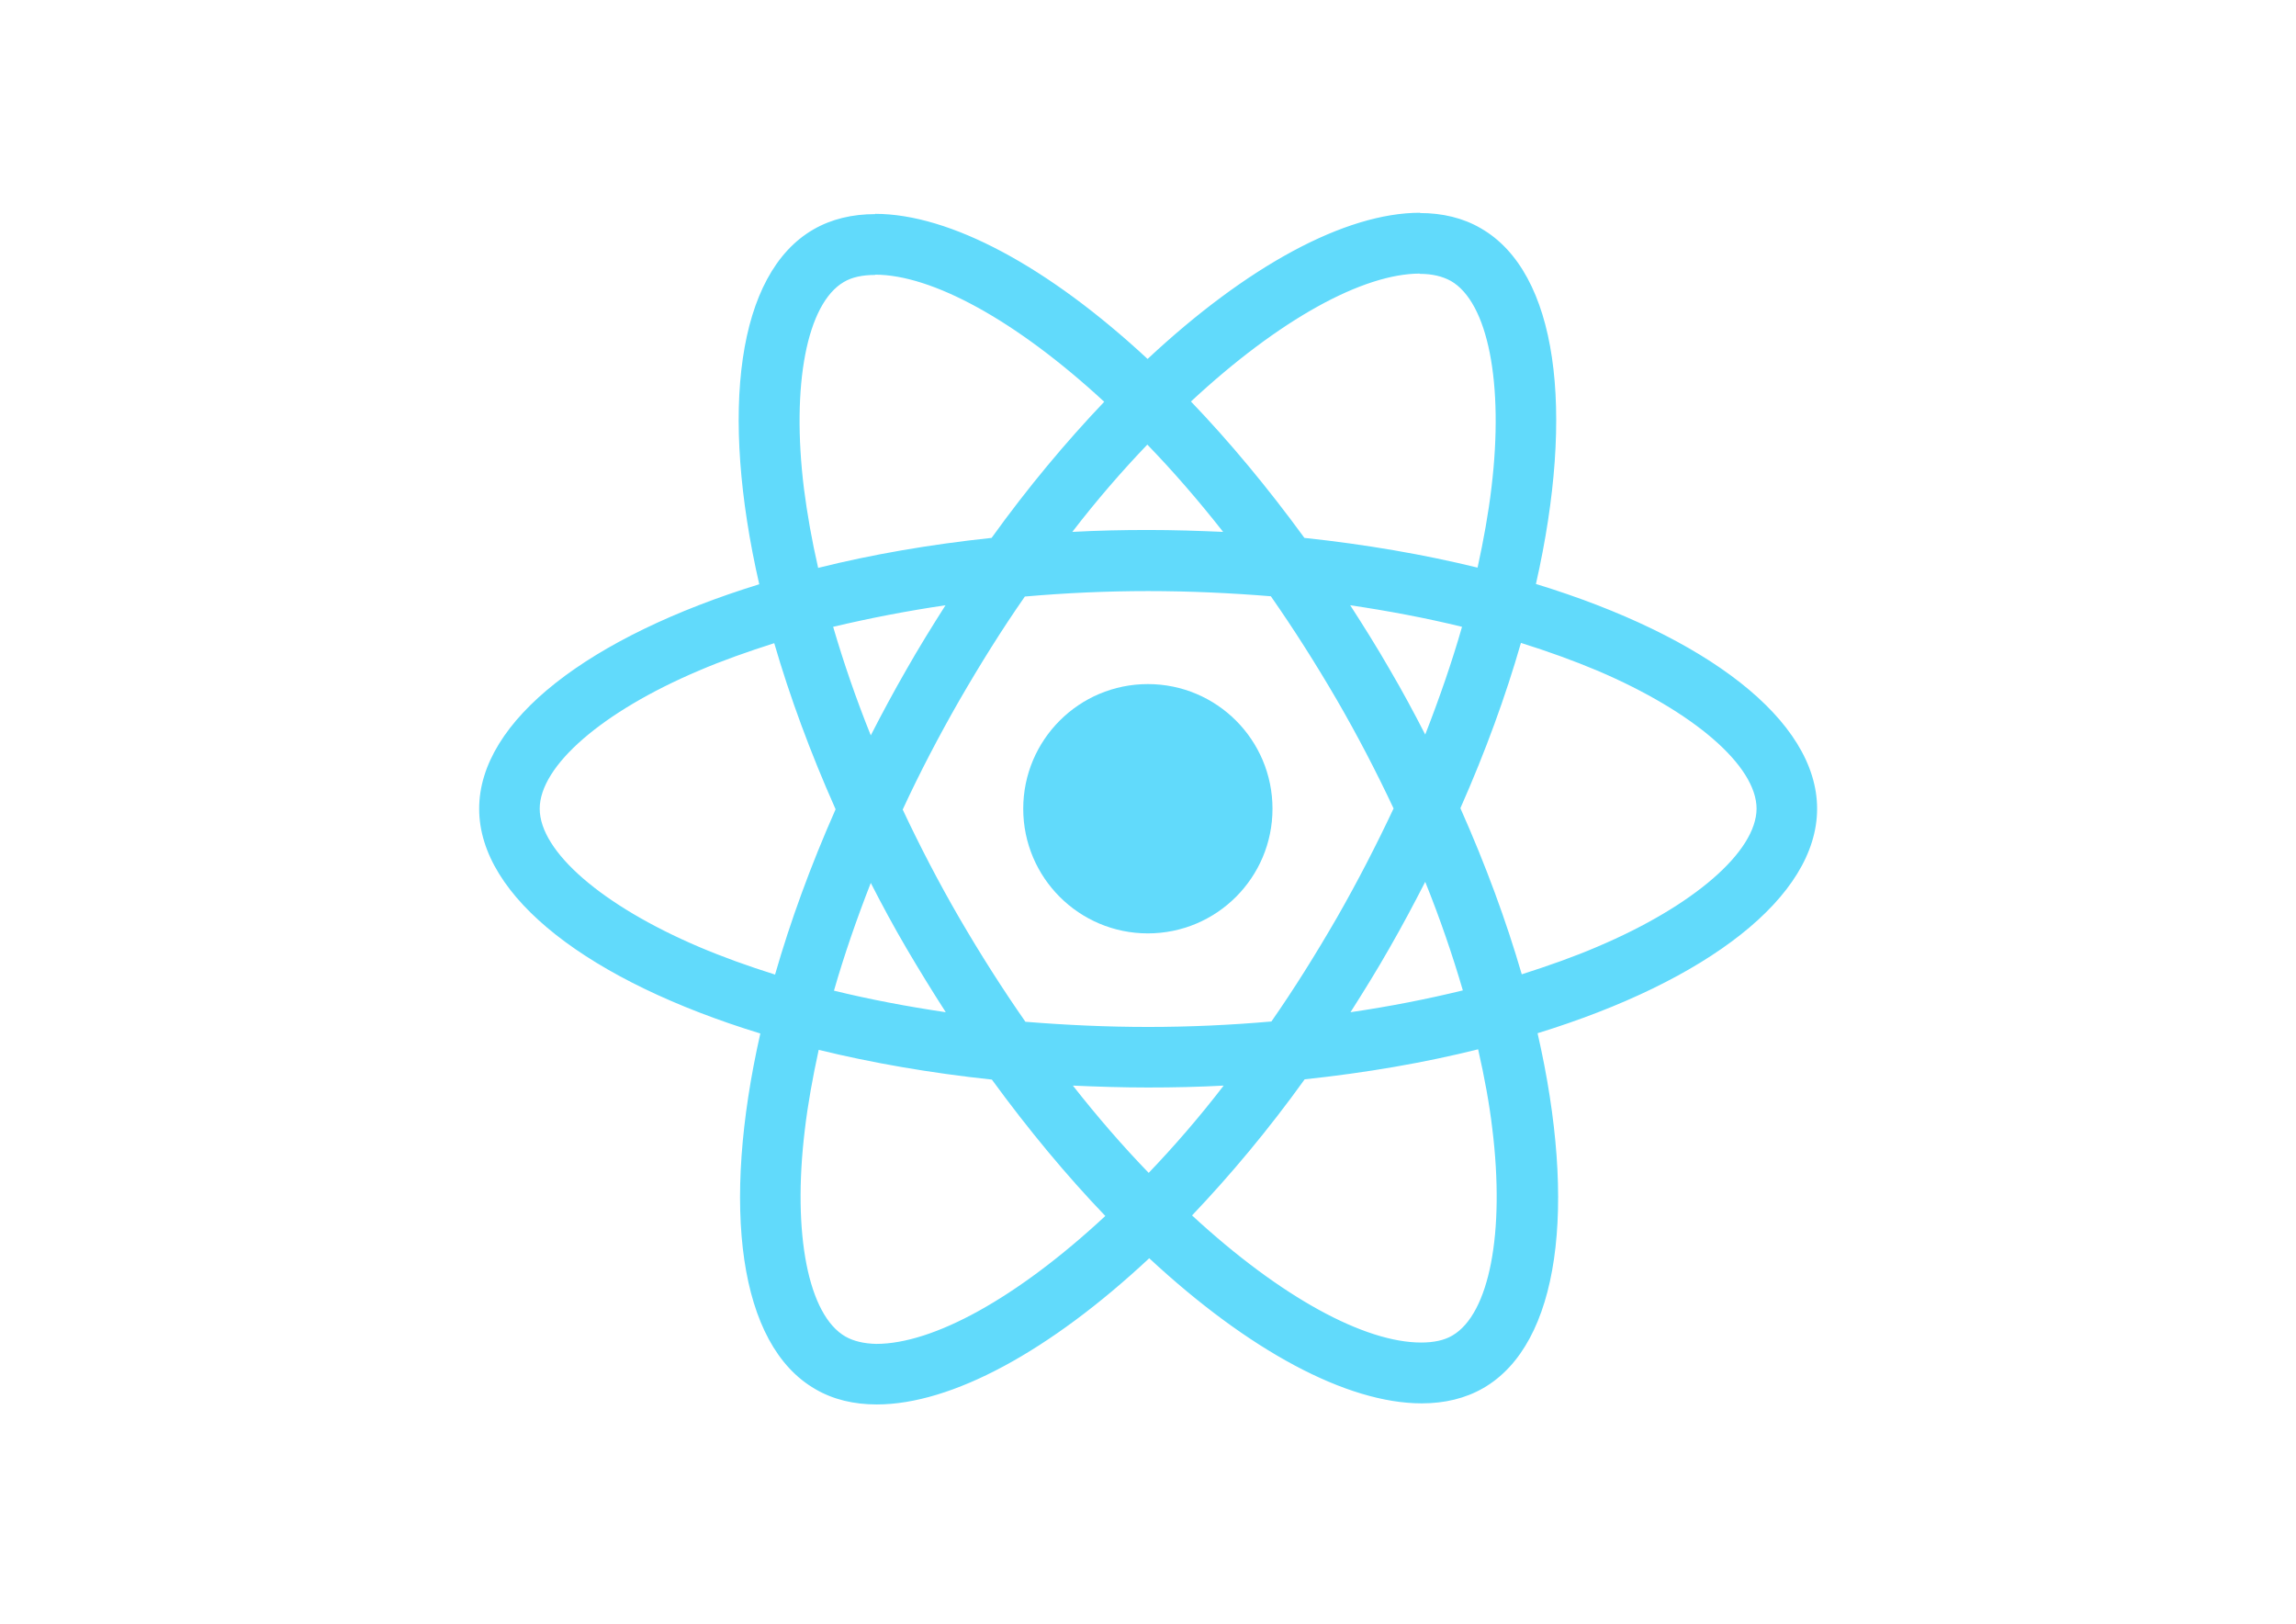
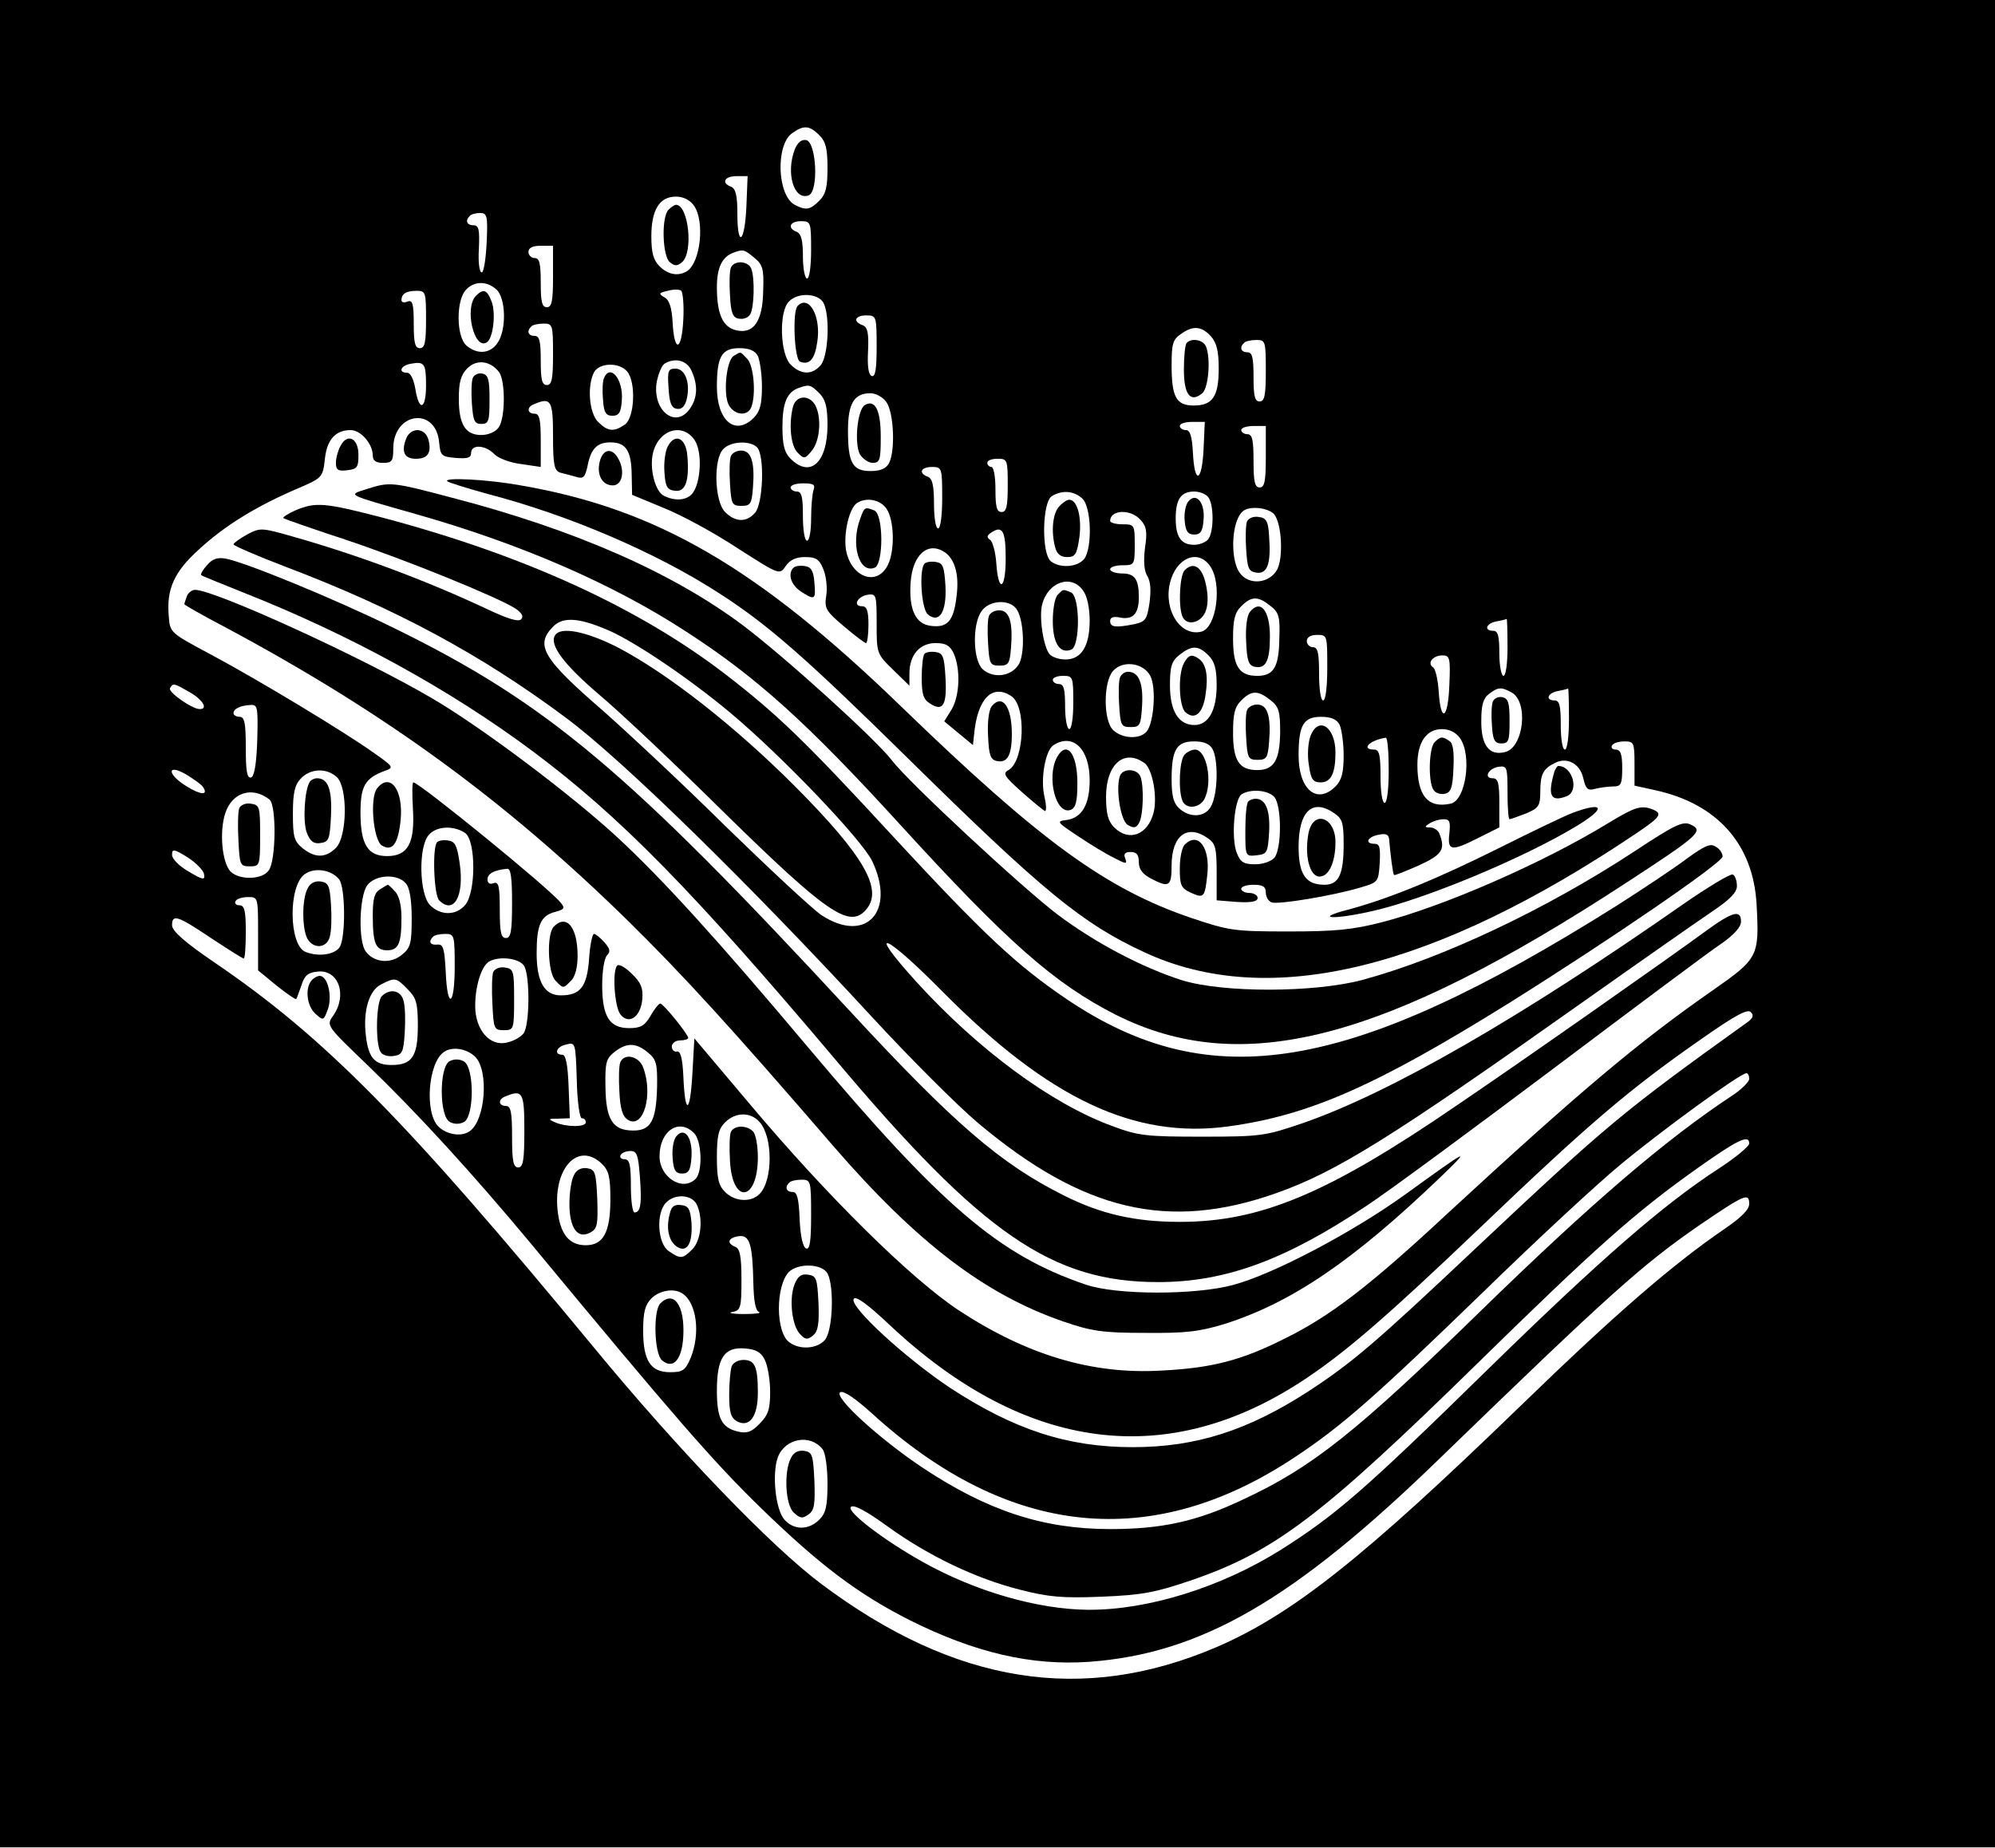
- <svg xmlns="http://www.w3.org/2000/svg" viewBox="0 0 841.9 595.3">
-   <g fill="#61DAFB">
-     <path d="M666.3 296.5c0-32.5-40.7-63.3-103.1-82.4 14.4-63.6 8-114.2-20.2-130.4-6.5-3.8-14.1-5.6-22.4-5.6v22.3c4.6 0 8.3.9 11.4 2.6 13.6 7.8 19.5 37.5 14.9 75.7-1.1 9.4-2.9 19.3-5.1 29.4-19.6-4.8-41-8.5-63.5-10.9-13.5-18.5-27.5-35.3-41.6-50 32.6-30.3 63.2-46.9 84-46.9V78c-27.5 0-63.5 19.6-99.9 53.6-36.4-33.8-72.4-53.2-99.9-53.2v22.3c20.7 0 51.4 16.5 84 46.6-14 14.7-28 31.4-41.3 49.9-22.6 2.4-44 6.1-63.6 11-2.3-10-4-19.7-5.2-29-4.7-38.2 1.1-67.9 14.6-75.8 3-1.8 6.9-2.6 11.5-2.6V78.5c-8.4 0-16 1.8-22.6 5.6-28.1 16.2-34.4 66.7-19.9 130.1-62.2 19.2-102.7 49.9-102.7 82.3 0 32.5 40.7 63.3 103.1 82.4-14.4 63.6-8 114.2 20.2 130.4 6.5 3.8 14.1 5.6 22.5 5.6 27.5 0 63.5-19.6 99.9-53.6 36.4 33.8 72.4 53.2 99.9 53.2 8.4 0 16-1.8 22.6-5.6 28.1-16.2 34.4-66.7 19.9-130.1 62-19.1 102.5-49.9 102.5-82.3zm-130.2-66.7c-3.7 12.9-8.3 26.2-13.5 39.5-4.1-8-8.4-16-13.1-24-4.6-8-9.5-15.8-14.4-23.4 14.2 2.1 27.9 4.7 41 7.9zm-45.8 106.5c-7.8 13.5-15.8 26.3-24.1 38.2-14.9 1.3-30 2-45.2 2-15.1 0-30.2-.7-45-1.9-8.3-11.9-16.4-24.6-24.2-38-7.6-13.1-14.5-26.4-20.8-39.8 6.2-13.4 13.2-26.8 20.7-39.9 7.8-13.5 15.8-26.3 24.1-38.2 14.9-1.3 30-2 45.2-2 15.1 0 30.2.7 45 1.9 8.3 11.9 16.4 24.6 24.2 38 7.6 13.1 14.5 26.4 20.8 39.8-6.3 13.4-13.2 26.8-20.7 39.9zm32.3-13c5.4 13.4 10 26.8 13.8 39.8-13.1 3.2-26.9 5.9-41.2 8 4.9-7.7 9.8-15.6 14.4-23.7 4.6-8 8.9-16.1 13-24.1zM421.2 430c-9.3-9.6-18.6-20.3-27.8-32 9 .4 18.2.7 27.5.7 9.4 0 18.7-.2 27.8-.7-9 11.7-18.3 22.4-27.5 32zm-74.4-58.9c-14.2-2.1-27.9-4.7-41-7.9 3.7-12.9 8.3-26.2 13.5-39.5 4.1 8 8.4 16 13.1 24 4.7 8 9.5 15.8 14.4 23.4zM420.7 163c9.3 9.6 18.6 20.3 27.8 32-9-.4-18.2-.7-27.5-.7-9.4 0-18.7.2-27.8.7 9-11.7 18.3-22.4 27.5-32zm-74 58.9c-4.9 7.7-9.8 15.6-14.4 23.7-4.6 8-8.9 16-13 24-5.4-13.4-10-26.8-13.8-39.8 13.1-3.1 26.9-5.8 41.2-7.9zm-90.5 125.2c-35.4-15.1-58.3-34.9-58.3-50.6 0-15.7 22.9-35.6 58.3-50.6 8.6-3.7 18-7 27.7-10.1 5.7 19.6 13.2 40 22.5 60.9-9.2 20.8-16.6 41.1-22.2 60.6-9.9-3.1-19.3-6.5-28-10.2zM310 490c-13.6-7.8-19.5-37.5-14.9-75.7 1.1-9.4 2.9-19.3 5.1-29.4 19.6 4.8 41 8.5 63.5 10.9 13.5 18.5 27.5 35.3 41.6 50-32.6 30.3-63.2 46.9-84 46.9-4.5-.1-8.3-1-11.3-2.7zm237.2-76.2c4.7 38.2-1.1 67.9-14.6 75.8-3 1.8-6.9 2.6-11.5 2.6-20.7 0-51.4-16.5-84-46.6 14-14.7 28-31.4 41.3-49.9 22.6-2.4 44-6.1 63.6-11 2.3 10.1 4.1 19.8 5.2 29.1zm38.5-66.7c-8.6 3.7-18 7-27.7 10.1-5.7-19.6-13.2-40-22.5-60.9 9.2-20.8 16.6-41.1 22.2-60.6 9.9 3.1 19.3 6.5 28.1 10.2 35.4 15.1 58.3 34.9 58.3 50.6-.1 15.7-23 35.6-58.4 50.6zM320.8 78.4z" />
-     <circle cx="420.9" cy="296.5" r="45.7" />
-     <path d="M520.5 78.1z" />
+ <svg xmlns="http://www.w3.org/2000/svg" version="1.0" width="487pt" height="451pt" viewBox="0 0 487 451" preserveAspectRatio="xMidYMid meet">
+   <g transform="translate(0,451) scale(0.1,-0.1)" fill="#000000" stroke="none">
+     <path d="M0 2255 l0 -2255 2435 0 2435 0 0 2255 0 2255 -2435 0 -2435 0 0 -2255z m2000 1925 c16 -16 20 -33 20 -80 0 -47 -4 -64 -20 -80 -23 -23 -33 -24 -60 -10 -43 23 -47 147 -6 175 28 20 42 19 66 -5z m-178 -175 c-4 -88 -22 -102 -22 -16 0 43 -4 60 -15 65 -25 9 -17 26 13 26 l27 0 -3 -75z m-128 3 c27 -38 16 -139 -17 -160 -21 -13 -46 -9 -67 12 -15 15 -20 33 -20 73 0 65 20 97 60 97 18 0 34 -8 44 -22z m-506 -90 c-2 -40 -7 -73 -12 -73 -6 0 -9 26 -7 58 2 46 0 57 -13 57 -17 0 -21 12 -9 23 3 4 15 7 25 7 17 0 19 -7 16 -72z m792 -18 c0 -40 -4 -70 -10 -70 -5 0 -10 24 -10 54 0 39 -4 55 -15 60 -24 9 -17 26 10 26 24 0 25 -2 25 -70z m-630 -65 c0 -60 -3 -75 -15 -75 -12 0 -15 13 -15 60 0 47 -3 60 -15 60 -8 0 -15 7 -15 15 0 10 10 15 30 15 l30 0 0 -75z m491 46 c21 -17 24 -27 22 -81 -1 -75 -24 -107 -67 -96 -32 8 -46 40 -46 105 0 48 13 74 40 84 24 9 27 8 51 -12z m-629 -78 c23 -21 25 -99 2 -131 -18 -26 -50 -28 -76 -5 -24 22 -25 109 -1 135 20 22 51 23 75 1z m456 -74 c-4 -77 -22 -81 -26 -7 -2 37 -8 56 -20 62 -15 9 -14 11 8 16 14 4 29 4 33 0 4 -4 7 -36 5 -71z m-628 1 c0 -56 -3 -70 -15 -70 -12 0 -15 13 -15 60 0 49 -3 58 -15 54 -8 -4 -15 -2 -15 3 0 16 12 23 37 23 22 0 23 -3 23 -70z m970 41 c17 -32 12 -132 -7 -153 -21 -24 -48 -23 -73 2 -26 26 -29 130 -4 154 22 23 71 20 84 -3z m130 -107 c0 -54 -3 -75 -12 -72 -8 3 -11 24 -9 61 2 44 -1 58 -13 63 -25 9 -19 24 9 24 24 0 25 -2 25 -76z m-790 -19 c0 -60 -3 -75 -15 -75 -12 0 -15 13 -15 60 0 47 -3 60 -15 60 -16 0 -20 12 -8 23 3 4 17 7 30 7 22 0 23 -3 23 -75z m1606 44 c14 -16 19 -36 19 -79 0 -68 -15 -90 -61 -90 -43 0 -54 21 -54 99 0 51 3 62 22 75 30 22 51 20 74 -5z m134 -84 c0 -60 -3 -75 -15 -75 -12 0 -15 13 -15 60 0 47 -3 60 -15 60 -16 0 -20 12 -8 23 3 4 17 7 30 7 22 0 23 -3 23 -75z m-1240 36 c5 -11 10 -45 10 -75 0 -43 -5 -61 -20 -76 -45 -45 -90 -8 -90 76 0 74 12 94 55 94 24 0 38 -6 45 -19z m-810 -72 c0 -59 -17 -65 -26 -9 -4 24 -12 40 -20 40 -23 0 -16 18 9 22 33 6 37 1 37 -53z m178 33 c16 -21 16 -113 -1 -136 -8 -11 -26 -18 -42 -18 -39 0 -55 26 -55 89 0 40 5 58 21 74 22 22 55 19 77 -9z m470 3 c16 -35 15 -66 -4 -93 -35 -50 -92 -4 -81 65 4 20 12 40 19 45 26 16 55 8 66 -17z m-157 -2 c22 -26 18 -112 -5 -129 -27 -19 -42 -18 -66 6 -22 22 -27 88 -10 121 13 24 62 25 81 2z m469 -53 c15 -15 20 -33 20 -78 0 -91 -42 -130 -90 -82 -15 15 -20 33 -20 78 0 58 11 85 40 95 25 9 29 8 50 -13z m164 -22 c18 -26 22 -119 6 -149 -7 -13 -21 -19 -45 -19 -44 0 -55 20 -55 99 0 66 15 91 55 91 13 0 31 -10 39 -22z m-814 -82 c0 -72 3 -85 18 -90 9 -2 27 -7 38 -10 18 -6 22 -1 28 25 8 43 23 59 56 59 38 0 51 -20 52 -78 l1 -50 77 -32 c43 -17 124 -61 180 -98 103 -66 103 -66 118 -44 10 15 25 22 47 22 27 0 35 -5 45 -30 7 -17 10 -46 7 -64 -5 -31 -1 -38 43 -75 27 -23 51 -41 54 -41 3 0 6 20 6 45 0 34 -4 45 -16 45 -23 0 -11 24 14 28 21 3 22 0 22 -70 0 -73 0 -74 40 -113 l40 -39 0 30 c0 45 25 74 64 74 25 0 35 -6 44 -25 17 -38 15 -103 -5 -137 l-18 -29 35 -29 35 -29 3 27 c8 86 44 123 90 93 38 -23 33 -158 -6 -181 -15 -8 -11 -15 33 -54 28 -25 53 -45 56 -46 4 0 3 17 -2 38 -9 42 3 111 23 123 47 30 88 -9 88 -86 0 -59 -19 -92 -57 -97 -25 -3 -23 -5 28 -39 30 -20 69 -44 88 -53 30 -16 33 -16 28 -2 -5 11 -1 16 13 16 15 0 20 -7 20 -25 0 -17 9 -29 30 -40 44 -23 50 -19 50 32 0 73 38 102 88 67 19 -13 22 -24 22 -84 l0 -68 50 -4 c35 -2 50 1 50 10 0 6 -9 12 -20 12 -11 0 -20 5 -20 10 0 6 14 10 30 10 23 0 30 -5 30 -19 0 -10 6 -21 14 -24 15 -6 149 16 216 36 44 13 45 13 48 60 2 37 0 47 -12 47 -26 0 -18 17 9 22 18 4 25 1 26 -11 3 -35 9 -85 12 -87 1 -2 28 9 60 23 57 26 66 39 51 77 -3 9 -14 16 -23 16 -14 0 -14 2 -1 10 8 5 23 10 34 10 15 0 17 -6 14 -35 -5 -43 5 -44 72 -10 l50 25 0 60 c0 48 -3 60 -16 60 -23 0 -11 24 14 28 21 3 22 -1 22 -62 0 -36 2 -66 5 -66 3 0 21 7 40 14 31 13 35 19 35 53 0 43 7 56 35 70 30 16 62 -1 70 -37 6 -26 11 -31 28 -26 12 3 32 6 45 6 19 0 22 5 22 45 0 34 -4 45 -16 45 -8 0 -12 5 -9 10 3 6 17 10 31 10 22 0 24 -3 24 -54 l0 -54 50 -11 c152 -33 240 -132 248 -279 7 -127 4 -132 -106 -209 -184 -128 -326 -248 -649 -546 -190 -177 -287 -251 -397 -305 -105 -53 -178 -72 -301 -78 -169 -10 -329 38 -496 148 -116 77 -319 277 -509 503 l-135 160 -5 -90 c-6 -97 -18 -97 -22 0 -2 42 -7 59 -15 58 -7 -2 -13 4 -13 12 0 8 9 15 20 15 11 0 20 3 20 6 0 9 -61 84 -68 84 -4 0 -15 -14 -24 -30 -14 -24 -24 -30 -52 -30 -48 0 -66 28 -66 105 0 34 5 66 12 73 9 9 7 16 -7 32 -10 11 -21 20 -25 20 -4 0 -10 -28 -12 -61 -5 -68 -21 -89 -69 -89 -40 0 -59 33 -59 103 0 69 10 92 46 101 22 6 24 9 12 23 -29 36 -345 293 -359 293 -3 0 -3 -29 -1 -65 5 -83 -12 -115 -63 -115 -47 0 -65 28 -65 106 0 65 11 84 59 102 23 8 22 10 -25 43 -71 51 -283 179 -399 241 -99 53 -100 53 -103 93 -6 67 13 109 74 164 62 57 136 103 235 146 66 28 67 29 72 74 5 48 26 71 63 71 25 0 54 -34 54 -62 0 -13 8 -18 25 -18 22 0 25 4 25 35 0 89 104 103 112 15 3 -33 6 -35 41 -38 28 -2 37 0 37 12 0 22 35 20 57 -3 10 -10 39 -21 66 -24 l47 -7 0 65 c0 51 -3 65 -15 65 -18 0 -20 16 -2 23 42 18 47 10 47 -77z m1588 -33 c-4 -81 -22 -87 -26 -8 -2 40 -7 55 -17 55 -8 0 -15 5 -15 10 0 6 14 10 30 10 l31 0 -3 -67z m152 -18 c0 -60 -3 -75 -15 -75 -12 0 -15 14 -15 65 0 51 -3 65 -15 65 -8 0 -15 5 -15 10 0 6 14 10 30 10 l30 0 0 -75z m-1394 40 c19 -29 15 -104 -6 -130 -14 -17 -43 -19 -70 -5 -21 11 -35 67 -26 104 14 58 73 75 102 31z m152 -17 c19 -19 15 -138 -5 -160 -21 -24 -48 -23 -73 2 -26 26 -29 130 -4 154 18 19 65 21 82 4z m612 -93 c0 -51 -3 -65 -15 -65 -12 0 -15 13 -15 55 0 30 -4 55 -10 55 -5 0 -10 5 -10 10 0 6 11 10 25 10 24 0 25 -2 25 -65z m-160 -30 c0 -43 -4 -75 -10 -75 -6 0 -10 27 -10 60 0 45 -4 62 -15 66 -24 9 -17 24 10 24 24 0 25 -2 25 -75z m-314 19 c-3 -9 -6 -40 -6 -70 0 -30 -4 -54 -10 -54 -6 0 -10 27 -10 60 0 47 -3 60 -15 60 -8 0 -15 5 -15 10 0 6 14 10 31 10 24 0 30 -3 25 -16z m656 -21 c22 -20 25 -119 5 -147 -16 -21 -60 -24 -82 -6 -23 19 -21 145 3 159 25 15 53 13 74 -6z m306 5 c16 -16 16 -90 0 -106 -7 -7 -21 -12 -33 -12 -32 0 -45 19 -45 65 0 46 13 65 45 65 12 0 26 -5 33 -12z m-784 -30 c19 -27 21 -103 3 -138 -27 -53 -90 -29 -102 38 -6 41 8 101 27 114 24 15 57 8 72 -14z m946 -13 c19 -23 23 -105 8 -135 -19 -35 -70 -40 -92 -8 -19 26 -21 96 -4 133 9 19 19 25 43 25 18 0 38 -7 45 -15z m-326 -14 c15 -16 17 -30 11 -69 -4 -33 -2 -56 6 -69 8 -13 9 -36 5 -65 -6 -41 -10 -46 -38 -52 -46 -9 -58 -7 -58 8 0 9 8 12 26 8 30 -5 44 10 44 50 0 44 -10 58 -41 58 -16 0 -29 5 -29 10 0 6 14 10 30 10 29 0 30 1 30 50 0 49 -1 50 -30 50 -16 0 -30 4 -30 8 0 28 50 30 74 3z m-329 -94 c0 -78 -18 -86 -23 -11 -2 27 -9 52 -15 56 -9 6 -8 11 3 18 27 18 35 4 35 -63z m-149 15 c25 -17 36 -55 29 -108 -7 -60 -22 -77 -62 -72 -38 4 -55 40 -50 107 5 67 42 100 83 73z m648 -34 c30 -43 16 -150 -21 -160 -51 -13 -93 52 -77 119 15 61 68 84 98 41z m-310 -60 c10 -13 16 -43 16 -73 0 -62 -20 -95 -59 -95 -16 0 -33 6 -39 13 -15 18 -26 91 -18 121 14 56 72 75 100 34z m457 -37 c21 -16 24 -27 22 -80 -1 -70 -14 -91 -54 -91 -44 0 -59 23 -59 91 0 46 4 63 20 79 25 25 41 25 71 1z m-621 -6 c19 -23 23 -105 8 -135 -17 -31 -62 -38 -89 -14 -24 22 -26 109 -3 142 18 26 65 30 84 7z m1200 -95 c0 -40 -4 -70 -10 -70 -5 0 -10 25 -10 55 0 42 -3 55 -15 55 -23 0 -18 18 8 23 12 2 23 5 25 6 1 0 2 -30 2 -69z m-440 -50 c0 -47 -4 -80 -10 -80 -6 0 -10 28 -10 65 0 51 -3 65 -15 65 -8 0 -15 7 -15 15 0 9 9 15 25 15 25 0 25 -1 25 -80z m-290 30 c15 -15 20 -33 20 -73 0 -61 -20 -97 -54 -97 -39 0 -60 34 -60 97 0 46 4 59 23 74 30 24 46 24 71 -1z m588 -72 c-3 -84 -21 -95 -26 -16 -2 29 -8 56 -14 59 -15 10 0 29 23 29 18 0 20 -6 17 -72z m-730 22 c15 -29 9 -114 -9 -136 -16 -19 -58 -18 -81 3 -25 22 -25 118 -1 145 24 27 74 20 91 -12z m-188 -65 c0 -37 -4 -65 -10 -65 -5 0 -10 25 -10 55 0 42 -3 55 -15 55 -8 0 -15 5 -15 10 0 6 11 10 25 10 24 0 25 -2 25 -65z m-2155 24 c32 -19 43 -41 22 -40 -18 0 -78 42 -72 51 8 13 8 13 50 -11z m3224 1 c43 -22 31 -135 -15 -146 -39 -10 -59 17 -58 78 0 37 5 54 19 64 22 17 30 17 54 4z m141 -65 c0 -43 -4 -75 -10 -75 -6 0 -10 27 -10 60 0 47 -3 60 -15 60 -23 0 -18 18 8 23 12 2 23 5 25 6 1 0 2 -33 2 -74z m-729 46 c21 -16 24 -28 24 -79 -1 -68 -15 -92 -56 -92 -44 0 -59 23 -59 91 0 46 4 63 20 79 25 25 41 25 71 1z m-2473 -98 c-2 -58 -7 -88 -15 -91 -10 -3 -13 16 -13 72 0 61 -3 76 -15 76 -8 0 -15 4 -15 9 0 11 18 19 43 20 16 1 17 -8 15 -86z m2642 38 c5 -11 10 -45 10 -75 0 -43 -5 -61 -20 -76 -45 -45 -90 -8 -90 76 0 74 12 94 55 94 24 0 38 -6 45 -19z m294 -33 c30 -43 14 -153 -23 -160 -55 -12 -81 19 -81 95 0 55 22 87 60 87 18 0 34 -8 44 -22z m-174 -78 c0 -47 -4 -80 -10 -80 -6 0 -10 28 -10 65 0 51 -3 65 -15 65 -34 0 -12 23 28 29 4 0 7 -35 7 -79z m-430 51 c14 -26 13 -104 -2 -136 -13 -30 -52 -34 -80 -8 -13 12 -18 30 -18 70 0 73 12 93 55 93 24 0 38 -6 45 -19z m-166 -34 c19 -14 32 -82 22 -121 -14 -54 -60 -72 -96 -36 -15 15 -20 33 -20 75 0 79 44 118 94 82z m-2298 -59 c13 -20 -6 -19 -40 2 -49 30 -49 57 -1 29 19 -12 38 -25 41 -31z m326 25 c27 -24 26 -145 -2 -173 -25 -25 -51 -25 -81 -1 -21 17 -24 28 -24 84 0 50 4 70 19 86 23 25 63 27 88 4z m-164 -55 c17 -14 16 -149 -2 -173 -16 -23 -71 -24 -93 -3 -21 22 -28 97 -13 143 17 51 66 66 108 33z m2453 6 c18 -22 18 -126 0 -148 -8 -9 -28 -16 -47 -16 -28 0 -36 5 -45 28 -14 36 -6 131 12 143 23 14 65 10 80 -7z m147 -40 c19 -13 22 -24 22 -75 0 -74 -12 -99 -47 -99 -46 0 -63 26 -63 93 0 87 34 119 88 81z m-2122 -48 c26 -20 26 -146 -1 -176 -23 -26 -60 -25 -85 0 -27 27 -29 144 -3 172 19 22 62 23 89 4z m-638 -100 c3 -15 -2 -15 -37 6 -23 13 -41 31 -41 41 0 15 4 15 38 -6 20 -13 39 -32 40 -41z m330 -13 c15 -20 16 -137 2 -164 -11 -19 -51 -26 -84 -13 -41 16 -43 161 -2 190 24 17 65 11 84 -13z m422 -58 c0 -69 -3 -85 -15 -85 -12 0 -15 14 -15 70 0 58 -3 68 -15 64 -9 -4 -15 0 -15 9 0 14 16 23 48 26 9 1 12 -22 12 -84z m-259 48 c9 -10 14 -41 14 -85 0 -62 -3 -72 -24 -89 -28 -23 -68 -19 -88 8 -19 24 -16 134 3 161 19 27 75 30 95 5z m-361 -122 l0 -90 45 -37 c25 -20 47 -35 48 -33 2 2 7 18 13 34 7 23 16 31 39 33 51 6 74 -57 38 -108 -17 -24 -16 -24 88 -124 119 -115 251 -259 395 -432 356 -430 446 -533 561 -645 144 -140 237 -210 363 -274 160 -80 298 -112 439 -102 273 20 500 151 856 497 414 401 493 472 635 570 109 74 120 79 120 51 0 -14 -19 -33 -60 -61 -127 -87 -265 -206 -500 -434 -381 -369 -555 -507 -740 -587 -327 -140 -638 -91 -965 154 -122 91 -350 328 -555 577 -458 555 -657 757 -926 940 -72 49 -104 77 -104 91 0 28 13 24 95 -31 41 -27 77 -50 80 -50 3 0 5 29 5 65 0 52 -3 65 -16 65 -8 0 -12 5 -9 10 3 6 17 10 31 10 24 0 24 -1 24 -89z m480 -81 c0 -97 -18 -107 -22 -12 -3 57 -6 67 -20 66 -18 -2 -23 7 -11 19 3 4 17 7 30 7 22 0 23 -3 23 -80z m170 1 c14 -27 13 -144 -2 -164 -7 -9 -25 -19 -40 -22 -42 -11 -78 31 -78 89 0 49 15 96 33 108 24 15 76 9 87 -11z m-285 -56 c21 -21 25 -33 25 -89 0 -75 -14 -96 -64 -96 -42 0 -57 18 -63 73 -7 59 8 110 38 124 33 17 36 17 64 -12z m3270 -81 c-304 -218 -341 -249 -660 -549 -247 -233 -303 -281 -410 -351 -148 -96 -275 -137 -430 -137 -160 0 -290 43 -446 145 -108 72 -246 198 -235 217 5 8 34 -13 87 -63 332 -312 682 -357 1019 -130 97 65 198 152 420 364 270 258 366 340 544 464 80 56 112 74 120 65 8 -8 5 -15 -9 -25z m-2845 -234 c6 0 10 -4 10 -10 0 -12 -47 -12 -75 0 -18 8 -17 9 8 9 l28 1 -3 78 c-2 53 -7 77 -15 77 -22 0 -15 20 9 25 23 6 23 4 26 -87 1 -51 7 -93 12 -93z m161 161 c21 -17 24 -27 23 -84 -2 -83 -15 -107 -58 -107 -50 0 -67 26 -68 106 -1 58 1 69 21 85 30 24 53 24 82 0z m-421 -11 c34 -34 25 -156 -14 -182 -20 -14 -56 -8 -76 12 -34 34 -25 156 14 182 20 14 56 8 76 -12z m3110 -54 c0 -7 -19 -26 -42 -41 -162 -107 -342 -261 -613 -525 -302 -295 -413 -383 -579 -460 -113 -54 -199 -73 -326 -73 -164 0 -300 45 -458 150 -105 70 -218 173 -201 184 8 5 37 -15 78 -52 333 -303 684 -339 1034 -105 113 75 195 147 461 405 125 122 275 261 332 308 100 83 291 222 307 223 4 0 7 -6 7 -14z m-2990 -126 c0 -73 -3 -90 -15 -90 -12 0 -15 15 -15 75 0 60 -3 75 -15 75 -18 0 -20 16 -2 23 43 18 47 11 47 -83z m574 21 c33 -36 33 -143 0 -176 -21 -21 -60 -19 -84 5 -16 16 -20 33 -20 85 0 52 4 69 20 85 25 25 62 26 84 1z m-160 -27 c19 -18 22 -94 4 -112 -32 -32 -88 4 -88 55 0 62 47 94 84 57z m2576 -26 c-1 -7 -33 -34 -73 -60 -136 -88 -291 -223 -567 -493 -301 -295 -371 -355 -504 -439 -145 -91 -324 -147 -470 -146 -123 1 -275 45 -402 116 -97 54 -188 124 -177 135 7 7 38 -10 89 -47 101 -73 217 -128 324 -155 70 -18 104 -21 200 -17 98 4 130 10 218 40 204 70 318 157 697 528 292 286 385 369 540 479 99 70 125 82 125 59z m-2708 -80 c5 -66 2 -88 -13 -88 -5 0 -9 29 -9 65 0 52 -3 65 -16 65 -8 0 -12 5 -9 10 3 6 14 10 24 10 16 0 19 -10 23 -62z m-94 32 c18 -17 22 -32 22 -88 0 -80 -17 -112 -60 -112 -36 0 -57 21 -66 66 -21 111 42 191 104 134z m512 -126 c0 -64 -3 -85 -12 -82 -8 3 -14 29 -16 71 -2 51 -6 67 -17 67 -16 0 -20 12 -8 23 3 4 17 7 30 7 22 0 23 -3 23 -86z m-280 27 c17 -33 12 -89 -10 -111 -24 -24 -29 -24 -58 -4 -27 19 -31 93 -6 118 21 22 61 20 74 -3z m139 -193 c1 -43 5 -68 14 -71 6 -3 -10 -5 -38 -5 -27 0 -40 3 -27 5 20 4 22 10 22 79 0 57 -4 76 -15 80 -22 9 -18 22 8 26 27 4 34 -19 36 -114z m181 23 c17 -32 13 -142 -7 -163 -19 -21 -61 -24 -86 -5 -34 24 -34 138 -1 172 23 22 81 20 94 -4z m-354 -49 c35 -23 44 -98 20 -157 -13 -31 -20 -35 -50 -35 -48 0 -66 28 -66 102 0 45 5 63 20 78 20 20 56 26 76 12z m201 -162 c7 -14 13 -49 13 -78 0 -43 -5 -57 -26 -78 -19 -20 -31 -24 -52 -19 -40 9 -52 32 -52 100 0 80 18 107 68 103 27 -2 40 -9 49 -28z m141 -218 c7 -9 12 -45 12 -84 0 -55 -4 -72 -20 -88 -26 -26 -62 -26 -85 0 -22 24 -31 113 -16 153 18 46 79 57 109 19z" />
+     <path d="M1940 4145 c-22 -58 -2 -125 34 -112 25 10 19 130 -6 135 -12 2 -21 -6 -28 -23z" />
+     <path d="M1632 3998 c-18 -18 -15 -113 3 -128 12 -10 18 -10 30 0 28 24 16 140 -15 140 -3 0 -11 -5 -18 -12z" />
+     <path d="M1784 3856 c-3 -7 -4 -38 -2 -67 2 -43 7 -55 22 -57 10 -2 22 2 27 10 10 15 12 89 3 112 -8 20 -43 21 -50 2z" />
+     <path d="M1162 3788 c-29 -29 -5 -133 26 -114 16 9 23 72 12 100 -11 29 -20 32 -38 14z" />
+     <path d="M1947 3763 c-13 -13 -8 -131 6 -136 23 -9 36 6 42 48 10 62 -20 117 -48 88z" />
+     <path d="M2897 3673 c-4 -3 -7 -33 -7 -65 0 -62 16 -82 45 -58 15 13 21 84 9 114 -6 16 -35 22 -47 9z" />
+     <path d="M1791 3641 c-18 -11 -26 -93 -12 -120 14 -25 46 -28 55 -5 12 31 6 102 -10 118 -18 19 -15 18 -33 7z" />
+     <path d="M1154 3587 c-3 -8 -4 -36 -2 -63 3 -41 6 -49 23 -49 18 0 20 7 20 60 0 49 -3 60 -18 63 -9 2 -20 -3 -23 -11z" />
+     <path d="M1632 3563 c2 -36 7 -49 20 -51 12 -2 19 5 24 22 10 40 -3 76 -27 76 -18 0 -20 -5 -17 -47z" />
+     <path d="M1474 3586 c-3 -8 -4 -31 -2 -52 2 -31 7 -39 23 -39 16 0 21 8 23 38 4 51 -29 91 -44 53z" />
+     <path d="M1936 3518 c-11 -43 -6 -96 11 -113 16 -16 18 -16 35 5 20 25 24 81 8 111 -15 26 -46 24 -54 -3z" />
+     <path d="M2111 3521 c-18 -11 -26 -93 -12 -120 7 -11 21 -21 31 -21 18 0 20 7 20 64 0 65 -14 92 -39 77z" />
+     <path d="M991 3438 c-12 -32 -3 -48 24 -48 29 0 39 14 31 46 -8 31 -44 32 -55 2z" />
+     <path d="M831 3421 c-6 -11 -11 -29 -11 -41 0 -17 5 -21 28 -18 24 3 27 7 27 38 0 40 -27 54 -44 21z" />
+     <path d="M1464 3383 c-8 -32 6 -58 32 -58 23 0 30 35 14 64 -15 29 -38 26 -46 -6z" />
+     <path d="M1092 3335 c3 -3 48 -17 99 -31 199 -52 411 -143 564 -242 120 -77 212 -158 460 -402 330 -325 427 -405 579 -475 304 -141 706 -43 1204 293 56 38 61 46 36 56 -28 11 -43 6 -109 -34 -157 -96 -399 -202 -550 -241 -73 -19 -116 -23 -230 -23 -132 0 -145 2 -237 33 -209 71 -369 188 -708 516 -350 339 -597 483 -929 540 -82 15 -190 20 -179 10z" />
+     <path d="M895 3316 c-47 -15 -52 -12 120 -61 254 -72 481 -170 660 -287 172 -111 297 -224 524 -473 261 -286 375 -386 524 -462 308 -155 655 -65 1247 322 178 116 190 127 157 142 -19 9 -38 0 -138 -66 -215 -141 -467 -260 -662 -313 -119 -32 -342 -32 -442 -1 -97 31 -211 91 -303 160 -87 66 -365 324 -405 377 -40 52 -261 252 -363 329 -172 129 -411 234 -711 312 -147 39 -151 39 -208 21z" />
+     <path d="M721 3264 c-18 -8 -32 -17 -29 -19 2 -2 71 -26 153 -53 149 -50 368 -139 414 -168 15 -11 20 -19 13 -26 -7 -7 -34 2 -83 25 -149 70 -315 132 -474 177 -77 22 -80 22 -112 5 -18 -10 -33 -21 -33 -24 0 -3 57 -28 128 -55 269 -102 478 -215 683 -368 138 -102 450 -408 746 -729 94 -102 211 -219 261 -261 256 -215 464 -264 727 -171 147 52 279 134 745 464 140 99 283 199 317 222 45 30 63 48 63 64 0 12 -4 25 -10 28 -5 3 -60 -30 -122 -73 -395 -276 -714 -460 -928 -534 -91 -31 -101 -33 -245 -33 -136 0 -156 2 -220 26 -148 54 -327 186 -478 352 -126 139 -78 120 66 -26 258 -260 467 -358 695 -327 198 27 361 99 687 302 249 156 520 342 520 357 0 8 -7 19 -17 24 -13 9 -27 2 -70 -29 -29 -22 -107 -74 -173 -116 -649 -408 -988 -465 -1340 -228 -123 83 -203 158 -425 398 -214 232 -280 296 -408 395 -212 163 -491 291 -837 383 -143 37 -164 39 -214 18z m767 -294 c67 -30 198 -119 297 -202 125 -105 318 -307 344 -360 59 -124 -16 -203 -124 -132 -22 15 -125 111 -230 213 -104 103 -240 230 -301 284 -150 130 -169 162 -123 208 24 24 64 21 137 -11z" />
+     <path d="M1355 2959 c-15 -23 22 -72 109 -146 50 -42 188 -172 306 -289 247 -242 303 -281 343 -236 45 49 -3 132 -173 303 -148 148 -312 276 -433 339 -77 39 -139 51 -152 29z" />
+     <path d="M506 3131 c-11 -12 -17 -23 -15 -25 2 -2 47 -20 99 -41 262 -103 510 -239 713 -391 211 -158 388 -338 739 -754 356 -423 527 -540 785 -540 165 0 311 54 510 187 56 37 263 190 460 338 198 149 380 285 406 302 30 21 47 40 47 53 0 30 -20 25 -86 -23 -80 -59 -456 -323 -607 -425 -315 -216 -480 -285 -677 -285 -109 0 -193 19 -284 65 -154 77 -268 176 -517 445 -550 595 -745 758 -1124 943 -141 69 -353 156 -403 166 -20 4 -33 0 -46 -15z" />
+     <path d="M1937 3124 c-15 -15 -6 -42 18 -58 34 -22 37 -21 33 22 -2 28 -8 38 -23 40 -12 2 -24 0 -28 -4z" />
+     <path d="M456 3054 c-3 -9 -6 -17 -6 -19 0 -2 46 -28 103 -58 388 -208 679 -420 981 -716 135 -133 251 -260 502 -551 203 -234 368 -360 559 -426 70 -24 96 -28 200 -28 99 -1 133 3 195 22 163 52 312 153 525 357 79 76 73 73 -86 -42 -128 -92 -321 -194 -419 -220 -92 -25 -285 -25 -360 1 -212 72 -352 192 -679 581 -216 257 -352 407 -462 509 -112 104 -334 271 -454 341 -168 99 -531 265 -579 265 -7 0 -17 -7 -20 -16z" />
+     <path d="M2257 2914 c-4 -4 -7 -30 -7 -58 0 -41 4 -54 21 -64 31 -20 41 -3 37 64 -3 51 -6 59 -23 62 -12 2 -24 0 -28 -4z" />
+     <path d="M2421 2786 c-7 -9 -11 -38 -9 -73 2 -47 6 -58 22 -61 25 -5 36 14 36 66 0 67 -23 99 -49 68z" />
+     <path d="M2580 2661 c-26 -50 -2 -142 34 -128 12 5 16 20 16 65 0 73 -26 106 -50 63z" />
+     <path d="M3795 2628 c-18 -60 -10 -77 29 -62 32 12 15 74 -20 74 -3 0 -6 -6 -9 -12z" />
+     <path d="M921 2586 c-19 -22 -10 -126 11 -140 26 -16 40 4 46 62 7 73 -25 117 -57 78z" />
+     <path d="M3840 2526 c-19 -7 -98 -45 -176 -84 -154 -77 -273 -126 -374 -153 -85 -22 -35 -25 61 -3 128 29 368 129 497 207 73 44 69 61 -8 33z" />
+     <path d="M2892 2448 c-7 -7 -12 -33 -12 -58 0 -41 3 -48 26 -59 33 -15 35 -12 41 42 8 67 -22 108 -55 75z" />
+     <path d="M1352 2248 c-18 -18 -15 -113 4 -132 19 -20 19 -20 38 0 10 9 16 33 16 60 0 71 -27 103 -58 72z" />
+     <path d="M1507 2153 c-13 -12 -7 -99 7 -119 21 -27 50 -7 54 37 2 27 -3 40 -26 62 -15 15 -31 24 -35 20z" />
+     <path d="M1630 3420 c-6 -11 -10 -40 -8 -63 2 -35 7 -43 25 -45 26 -4 36 23 31 84 -3 45 -30 58 -48 24z" />
+     <path d="M1784 3396 c-3 -7 -4 -38 -2 -67 3 -50 5 -54 28 -54 22 0 25 5 28 44 5 63 -4 91 -29 91 -11 0 -22 -6 -25 -14z" />
+     <path d="M2586 3274 c-16 -16 -21 -61 -10 -101 4 -16 14 -23 29 -23 20 0 24 7 30 49 6 48 -5 91 -25 91 -5 0 -16 -7 -24 -16z" />
+     <path d="M2901 3286 c-7 -8 -11 -30 -9 -48 2 -25 8 -33 23 -33 16 0 21 8 23 36 4 42 -18 68 -37 45z" />
+     <path d="M2100 3244 c-24 -63 -3 -135 35 -120 22 8 22 131 -1 140 -23 9 -24 8 -34 -20z" />
+     <path d="M3044 3237 c-3 -8 -4 -39 -2 -68 3 -47 6 -54 25 -57 27 -4 36 22 31 89 -2 37 -7 45 -26 47 -12 2 -24 -3 -28 -11z" />
+     <path d="M2257 3134 c-14 -14 -8 -111 8 -124 28 -23 46 6 43 69 -3 48 -6 56 -23 59 -12 2 -24 0 -28 -4z" />
+     <path d="M2892 3118 c-12 -12 -16 -85 -6 -112 9 -24 43 -19 56 9 7 16 8 38 2 67 -9 44 -30 58 -52 36z" />
+     <path d="M2582 3058 c-7 -7 -12 -35 -12 -64 0 -54 17 -81 45 -70 22 8 22 131 -1 140 -20 8 -18 8 -32 -6z" />
+     <path d="M3051 3016 c-7 -9 -11 -38 -9 -73 2 -47 6 -58 22 -61 26 -5 36 15 36 74 0 64 -23 92 -49 60z" />
+     <path d="M2414 3006 c-3 -7 -4 -38 -2 -67 3 -50 5 -54 28 -54 22 0 25 5 28 44 5 63 -4 91 -29 91 -11 0 -22 -6 -25 -14z" />
+     <path d="M2890 2891 c-15 -28 -12 -106 4 -120 23 -20 43 -2 49 44 7 46 1 75 -17 87 -17 12 -25 9 -36 -11z" />
+     <path d="M2734 2856 c-3 -7 -4 -38 -2 -67 3 -50 5 -54 28 -54 23 0 25 4 28 53 3 55 -8 82 -35 82 -7 0 -16 -6 -19 -14z" />
+     <path d="M3644 2797 c-3 -8 -4 -34 -2 -58 2 -36 7 -44 23 -44 18 0 20 7 20 55 0 44 -3 55 -18 58 -9 2 -20 -3 -23 -11z" />
+     <path d="M3044 2776 c-3 -7 -4 -38 -2 -67 3 -50 5 -54 28 -54 22 0 25 5 28 44 5 63 -4 91 -29 91 -11 0 -22 -6 -25 -14z" />
+     <path d="M3199 2713 c-6 -16 -8 -47 -4 -70 5 -36 10 -43 29 -43 25 0 36 22 36 73 0 63 -42 90 -61 40z" />
+     <path d="M3502 2698 c-14 -14 -16 -96 -3 -116 5 -8 17 -12 27 -10 16 3 20 14 22 62 2 41 -1 62 -10 67 -17 12 -22 11 -36 -3z" />
+     <path d="M2892 2668 c-13 -13 -16 -85 -6 -112 8 -22 41 -20 54 3 21 41 6 121 -23 121 -7 0 -18 -5 -25 -12z" />
+     <path d="M2734 2616 c-11 -30 1 -109 19 -120 14 -8 20 -8 27 4 11 17 13 90 4 114 -8 20 -43 21 -50 2z" />
+     <path d="M756 2601 c-13 -21 -17 -98 -7 -124 8 -21 17 -28 34 -25 20 3 22 9 25 66 3 64 -7 92 -34 92 -7 0 -15 -4 -18 -9z" />
+     <path d="M584 2537 c-3 -8 -4 -43 -2 -78 3 -61 4 -64 28 -64 24 0 25 2 25 75 0 70 -1 75 -23 78 -12 2 -24 -3 -28 -11z" />
+     <path d="M3047 2553 c-4 -3 -7 -35 -7 -70 0 -64 0 -64 28 -61 25 3 27 6 30 56 3 53 -8 82 -33 82 -6 0 -15 -3 -18 -7z" />
+     <path d="M3194 2475 c-10 -54 3 -105 27 -105 23 0 39 35 39 84 0 62 -55 80 -66 21z" />
+     <path d="M1067 2454 c-12 -12 -8 -129 5 -142 36 -36 62 11 50 91 -6 42 -11 53 -28 55 -11 2 -23 0 -27 -4z" />
+     <path d="M751 2341 c-14 -25 -14 -96 -1 -122 15 -27 48 -24 55 4 4 13 5 48 3 78 -3 47 -6 54 -25 57 -14 2 -26 -4 -32 -17z" />
+     <path d="M928 2339 c-14 -8 -18 -23 -18 -64 0 -68 7 -85 35 -85 28 0 35 17 35 80 0 31 -6 54 -16 64 -8 9 -16 16 -17 16 -1 0 -10 -5 -19 -11z" />
+     <path d="M762 2118 c-18 -18 -14 -63 8 -83 19 -17 20 -17 30 10 11 29 2 76 -16 82 -5 2 -15 -2 -22 -9z" />
+     <path d="M1204 2137 c-3 -8 -4 -43 -2 -78 3 -61 4 -64 28 -64 24 0 25 2 25 75 0 70 -1 75 -23 78 -12 2 -24 -3 -28 -11z" />
+     <path d="M932 2078 c-14 -14 -16 -116 -3 -136 4 -8 19 -12 32 -10 21 3 24 9 27 57 2 30 1 65 -3 78 -6 25 -33 31 -53 11z" />
+     <path d="M1514 1916 c-3 -7 -4 -39 -2 -71 2 -43 8 -61 21 -69 38 -23 62 62 37 128 -10 28 -47 36 -56 12z" />
+     <path d="M1097 1919 c-25 -15 -25 -134 1 -148 11 -6 24 -6 35 0 25 15 25 134 -1 148 -11 6 -24 6 -35 0z" />
+     <path d="M1784 1746 c-3 -7 -4 -39 -2 -71 6 -107 68 -98 68 10 0 28 -5 56 -12 63 -16 16 -47 15 -54 -2z" />
+     <path d="M1651 1736 c-7 -8 -11 -32 -9 -53 2 -30 7 -38 23 -38 16 0 21 8 23 41 3 47 -17 74 -37 50z" />
+     <path d="M1401 1641 c-6 -11 -11 -42 -11 -70 0 -59 20 -87 51 -70 17 9 19 19 17 82 -3 65 -5 72 -25 75 -14 2 -26 -4 -32 -17z" />
+     <path d="M1635 1547 c-10 -37 -2 -68 18 -81 24 -15 38 8 35 59 -3 33 -7 41 -25 43 -17 2 -24 -3 -28 -21z" />
+     <path d="M1939 1373 c-13 -35 -6 -101 15 -121 12 -13 18 -13 31 -2 12 10 15 28 13 79 -3 60 -5 66 -25 69 -17 3 -26 -4 -34 -25z" />
+     <path d="M1612 1328 c-18 -18 -15 -123 4 -139 27 -23 49 1 52 59 4 75 -23 113 -56 80z" />
+     <path d="M1786 1174 c-3 -9 -6 -40 -6 -69 0 -43 4 -56 19 -65 31 -16 51 12 51 70 0 63 -7 80 -35 80 -13 0 -26 -7 -29 -16z" />
+     <path d="M1931 951 c-18 -33 -14 -116 7 -134 15 -14 21 -15 36 -4 14 10 16 25 14 82 -3 63 -5 70 -25 73 -14 2 -26 -4 -32 -17z" />
  </g>
</svg>
